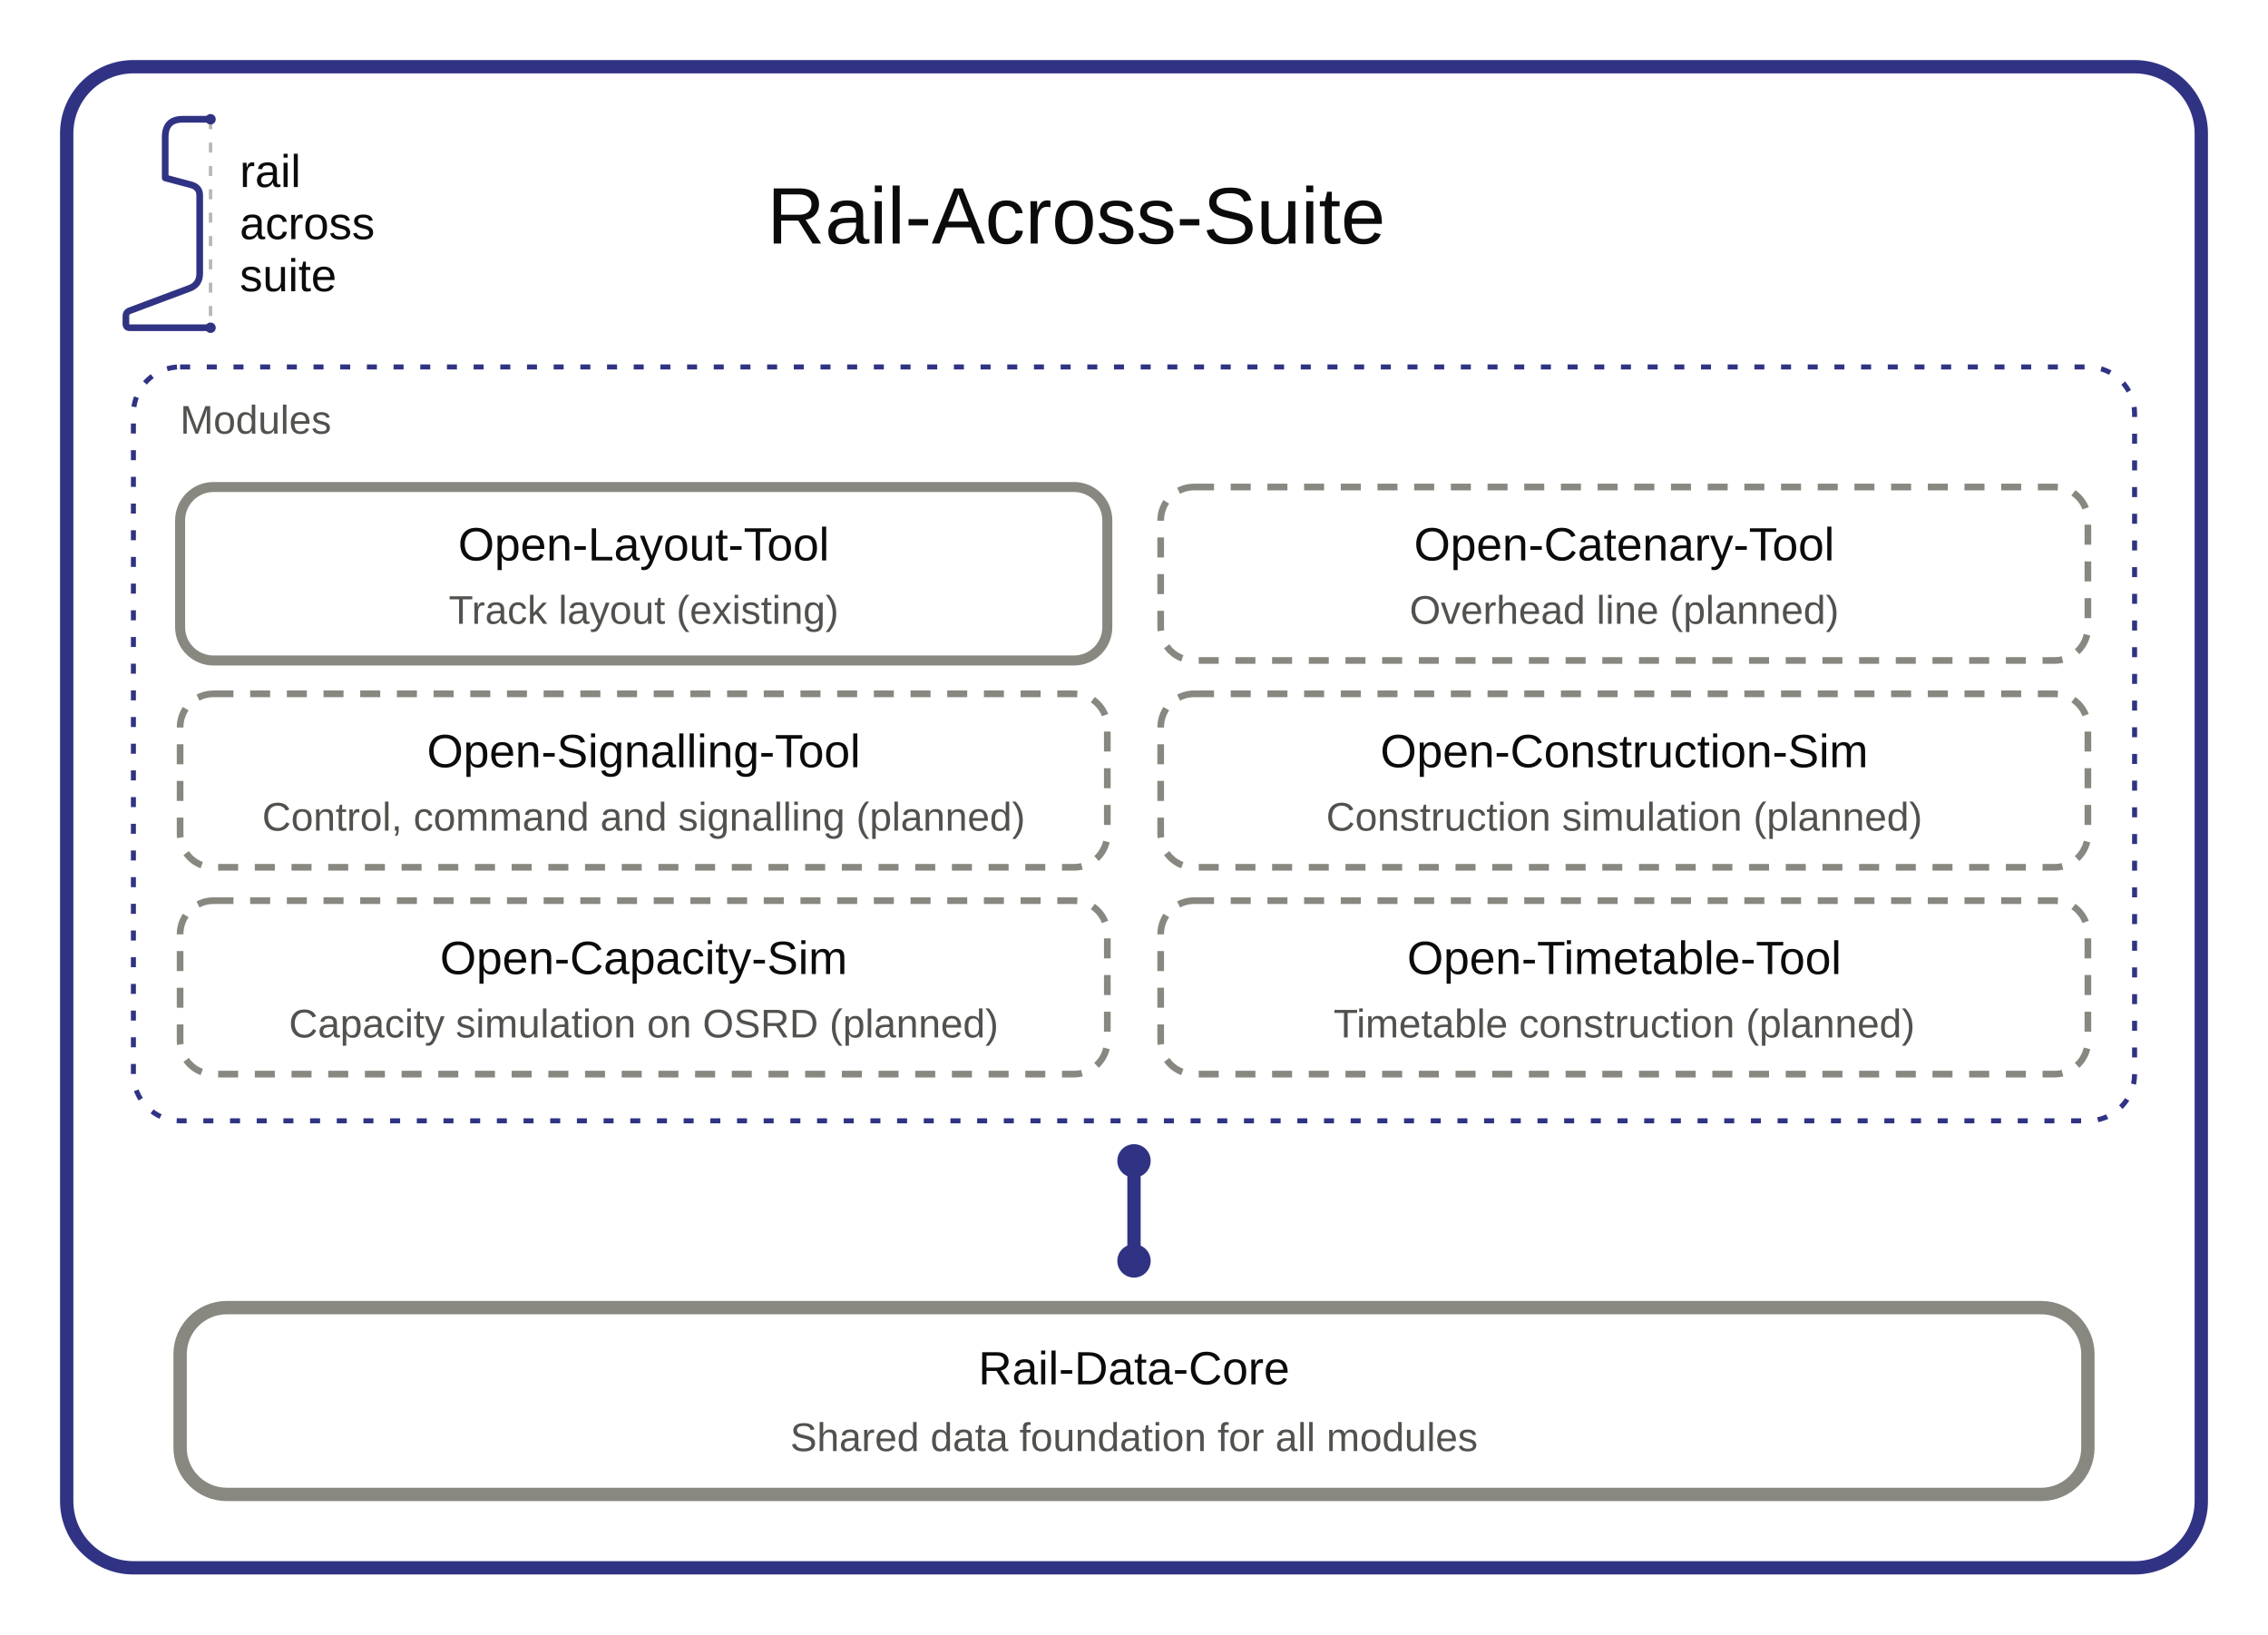
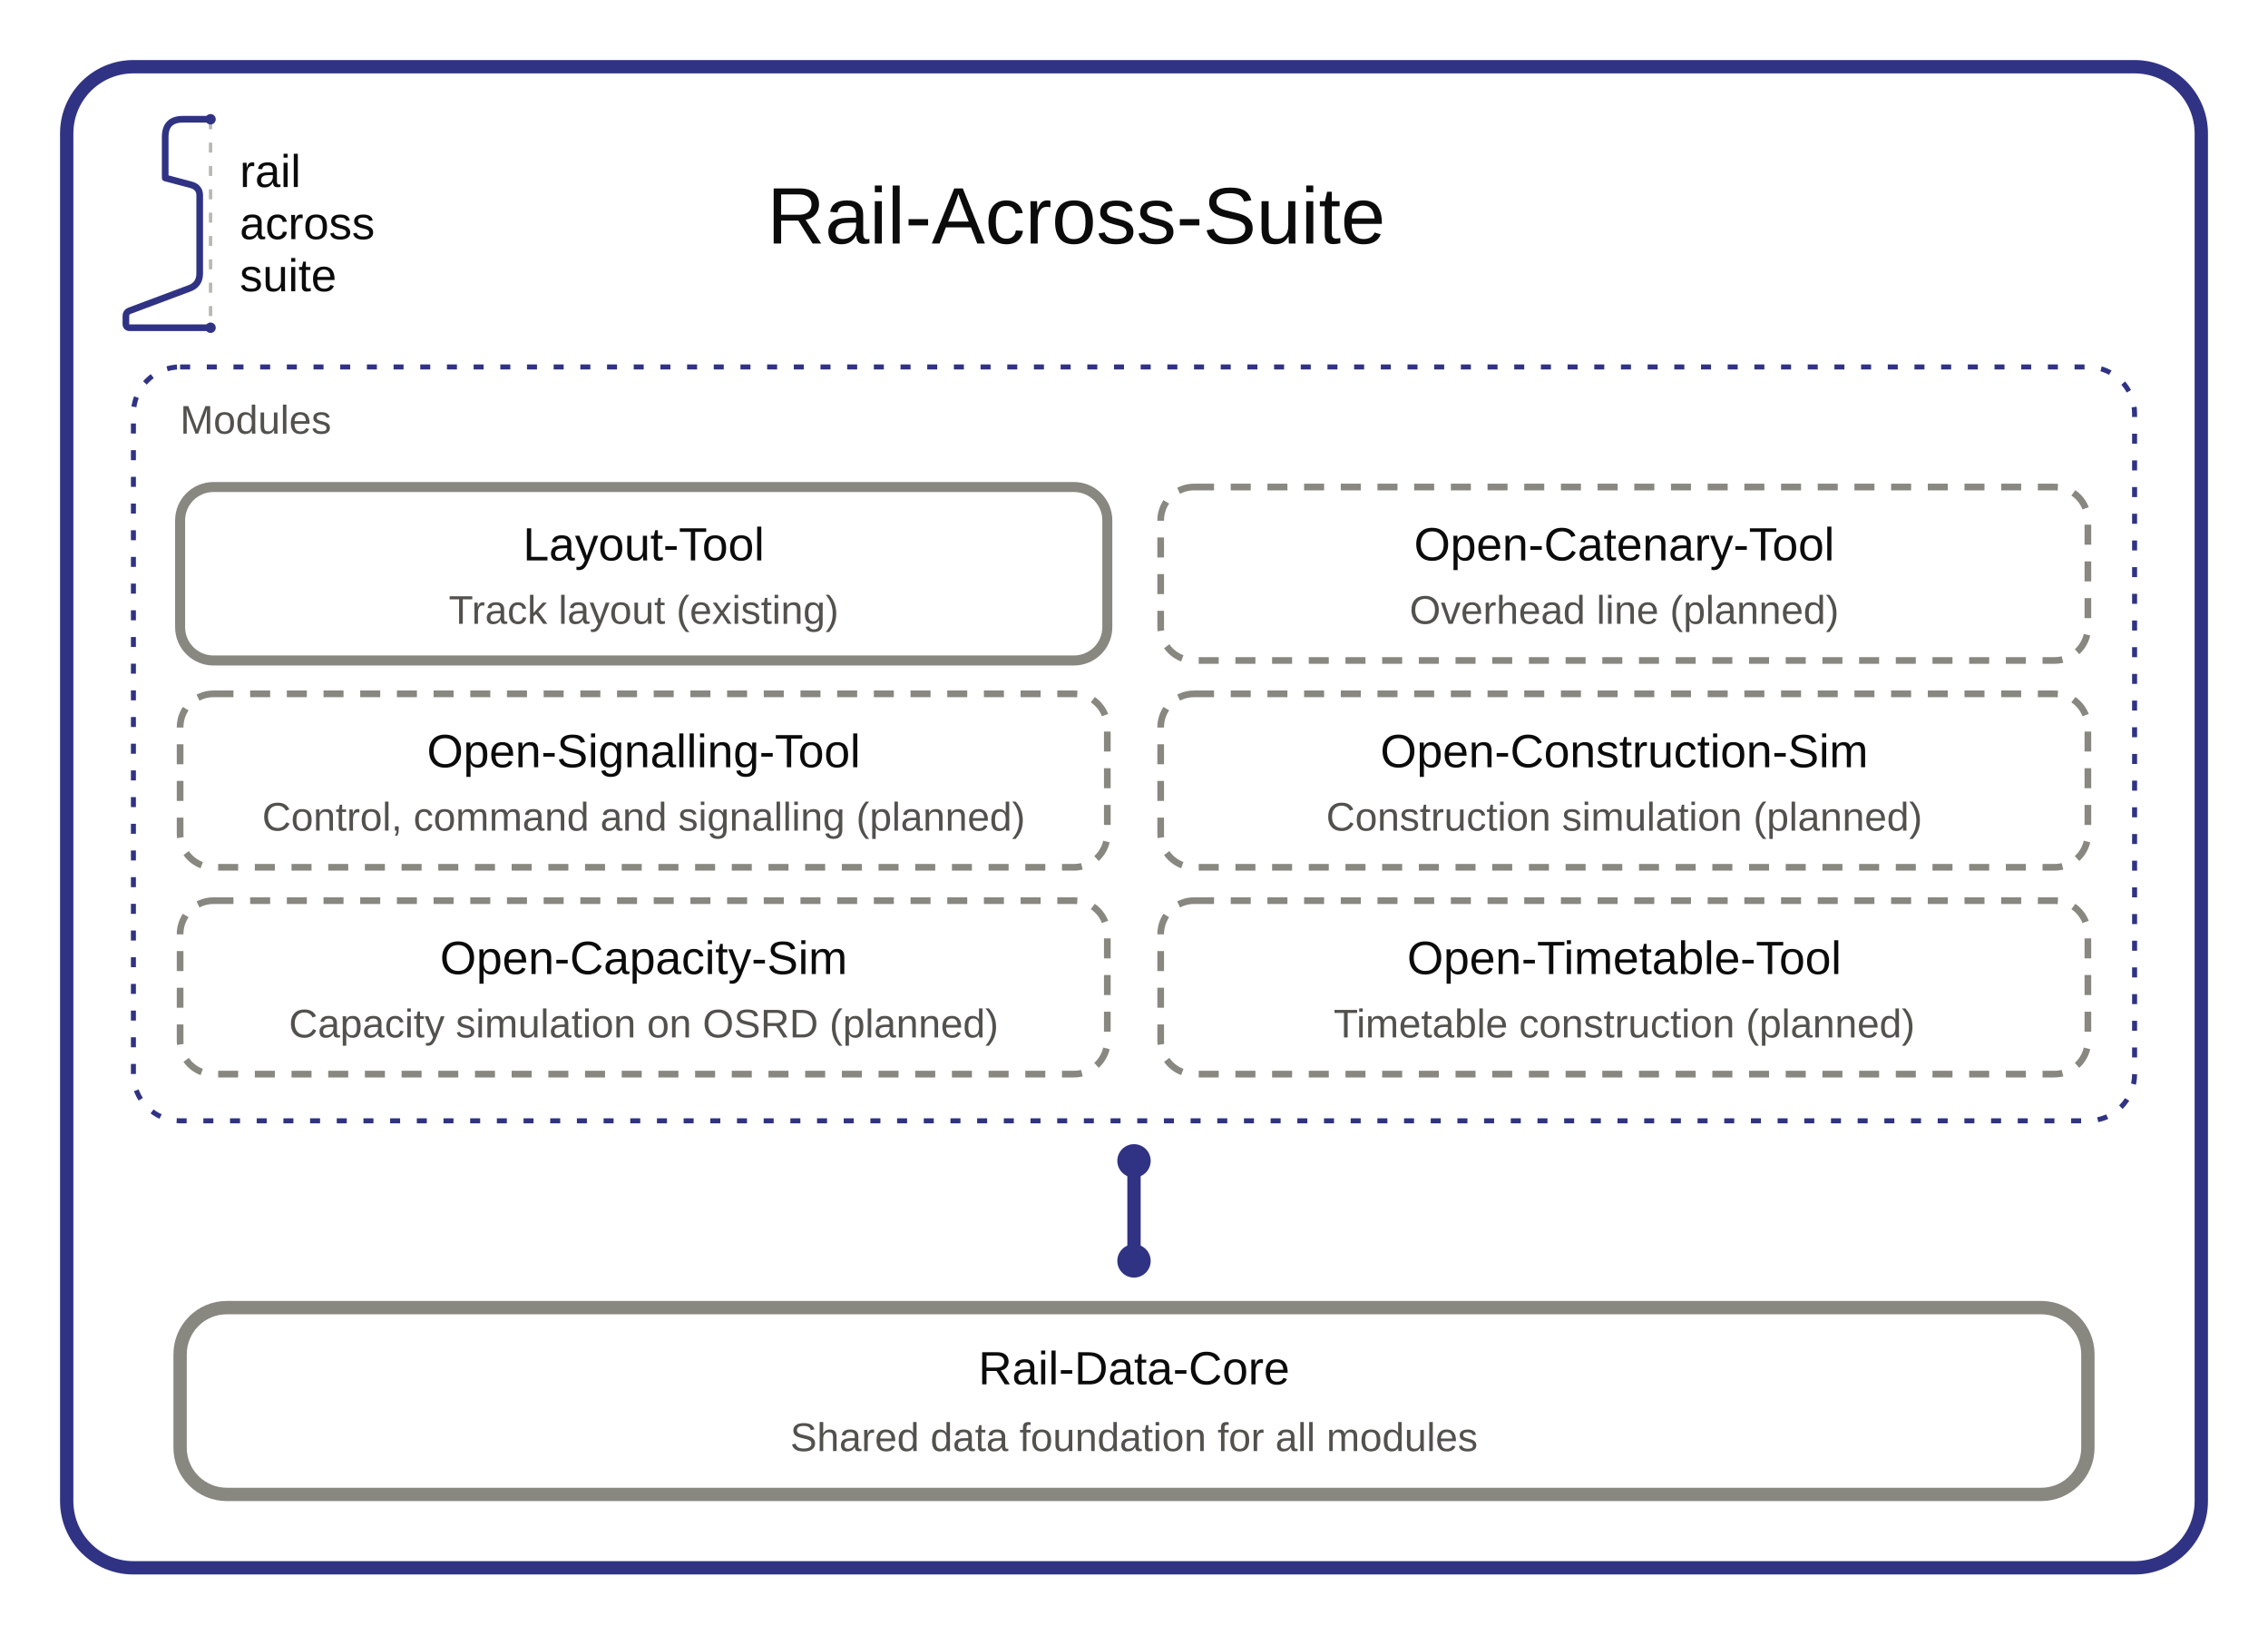
<svg xmlns="http://www.w3.org/2000/svg" viewBox="0 0 680 490" aria-labelledby="t d">
  <g font-family="anthropic-sans,-apple-system,BlinkMacSystemFont,'Segoe UI',Arial,sans-serif">
    <rect x="20" y="20" width="640" height="450" rx="20" fill="none" stroke="#303383" stroke-width="4" />
    <svg x="35" y="32" width="100" height="70" viewBox="160 40 320 220" aria-label="Rail-Across-Suite logo">
      <path d="M250 50v200" stroke="#888780" stroke-dasharray="3 4" opacity=".6" fill="none" vector-effect="non-scaling-stroke" />
      <path d="M250 50h-26.6q-16.9 0-16.9 16.9v39.4l24.5 6.5q8.6 2.2 8.6 10.2v75q0 11-10.6 14.5l-56.7 21.2q-3.5 1.3-3.5 4.9v7.7q0 3.7 3.9 3.7H250" fill="none" stroke="#303383" stroke-width="2" stroke-linecap="round" stroke-linejoin="round" vector-effect="non-scaling-stroke" />
      <circle cx="250" cy="50" r="5" fill="#303383" />
      <circle cx="250" cy="250" r="5" fill="#303383" />
      <g font-size="44" font-weight="500" fill="#0b0b0b">
        <text x="278" y="115">rail</text>
        <text x="278" y="165">across</text>
        <text x="278" y="215">suite</text>
      </g>
    </svg>
    <text x="230" y="73" font-size="24" font-weight="500" fill="#0b0b0b">Rail-Across-Suite</text>
    <rect x="40" y="110" width="600" height="226" rx="14" fill="none" stroke="#303383" stroke-width="1.5" stroke-dasharray="3 5" />
    <text x="54" y="130" font-size="12" fill="#52514e">Modules</text>
    <rect x="54" y="146" width="278" height="52" rx="10" fill="none" stroke="#888780" stroke-width="3" />
-     <text x="193" y="168" text-anchor="middle" font-size="14" font-weight="500" fill="#0b0b0b">Open-Layout-Tool</text>
+     <text x="193" y="168" text-anchor="middle" font-size="14" font-weight="500" fill="#0b0b0b">Layout-Tool</text>
    <text x="193" y="187" text-anchor="middle" font-size="12" fill="#52514e">Track layout (existing)</text>
    <rect x="348" y="146" width="278" height="52" rx="10" fill="none" stroke="#888780" stroke-width="2" stroke-dasharray="6 5" />
    <text x="487" y="168" text-anchor="middle" font-size="14" font-weight="500" fill="#0b0b0b">Open-Catenary-Tool</text>
    <text x="487" y="187" text-anchor="middle" font-size="12" fill="#52514e">Overhead line (planned)</text>
    <rect x="54" y="208" width="278" height="52" rx="10" fill="none" stroke="#888780" stroke-width="2" stroke-dasharray="6 5" />
    <text x="193" y="230" text-anchor="middle" font-size="14" font-weight="500" fill="#0b0b0b">Open-Signalling-Tool</text>
    <text x="193" y="249" text-anchor="middle" font-size="12" fill="#52514e">Control, command and signalling (planned)</text>
    <rect x="348" y="208" width="278" height="52" rx="10" fill="none" stroke="#888780" stroke-width="2" stroke-dasharray="6 5" />
    <text x="487" y="230" text-anchor="middle" font-size="14" font-weight="500" fill="#0b0b0b">Open-Construction-Sim</text>
    <text x="487" y="249" text-anchor="middle" font-size="12" fill="#52514e">Construction simulation (planned)</text>
    <rect x="54" y="270" width="278" height="52" rx="10" fill="none" stroke="#888780" stroke-width="2" stroke-dasharray="6 5" />
    <text x="193" y="292" text-anchor="middle" font-size="14" font-weight="500" fill="#0b0b0b">Open-Capacity-Sim</text>
    <text x="193" y="311" text-anchor="middle" font-size="12" fill="#52514e">Capacity simulation on OSRD (planned)</text>
    <rect x="348" y="270" width="278" height="52" rx="10" fill="none" stroke="#888780" stroke-width="2" stroke-dasharray="6 5" />
    <text x="487" y="292" text-anchor="middle" font-size="14" font-weight="500" fill="#0b0b0b">Open-Timetable-Tool</text>
    <text x="487" y="311" text-anchor="middle" font-size="12" fill="#52514e">Timetable construction (planned)</text>
    <path d="M340 351v24" fill="none" stroke="#303383" stroke-width="4" stroke-linecap="round" />
    <circle cx="340" cy="348" r="5" fill="#303383" />
    <circle cx="340" cy="378" r="5" fill="#303383" />
    <rect x="54" y="392" width="572" height="56" rx="14" fill="none" stroke="#888780" stroke-width="4" />
    <text x="340" y="415" text-anchor="middle" font-size="14" font-weight="500" fill="#0b0b0b">Rail-Data-Core</text>
    <text x="340" y="435" text-anchor="middle" font-size="12" fill="#52514e">Shared data foundation for all modules</text>
  </g>
</svg>
